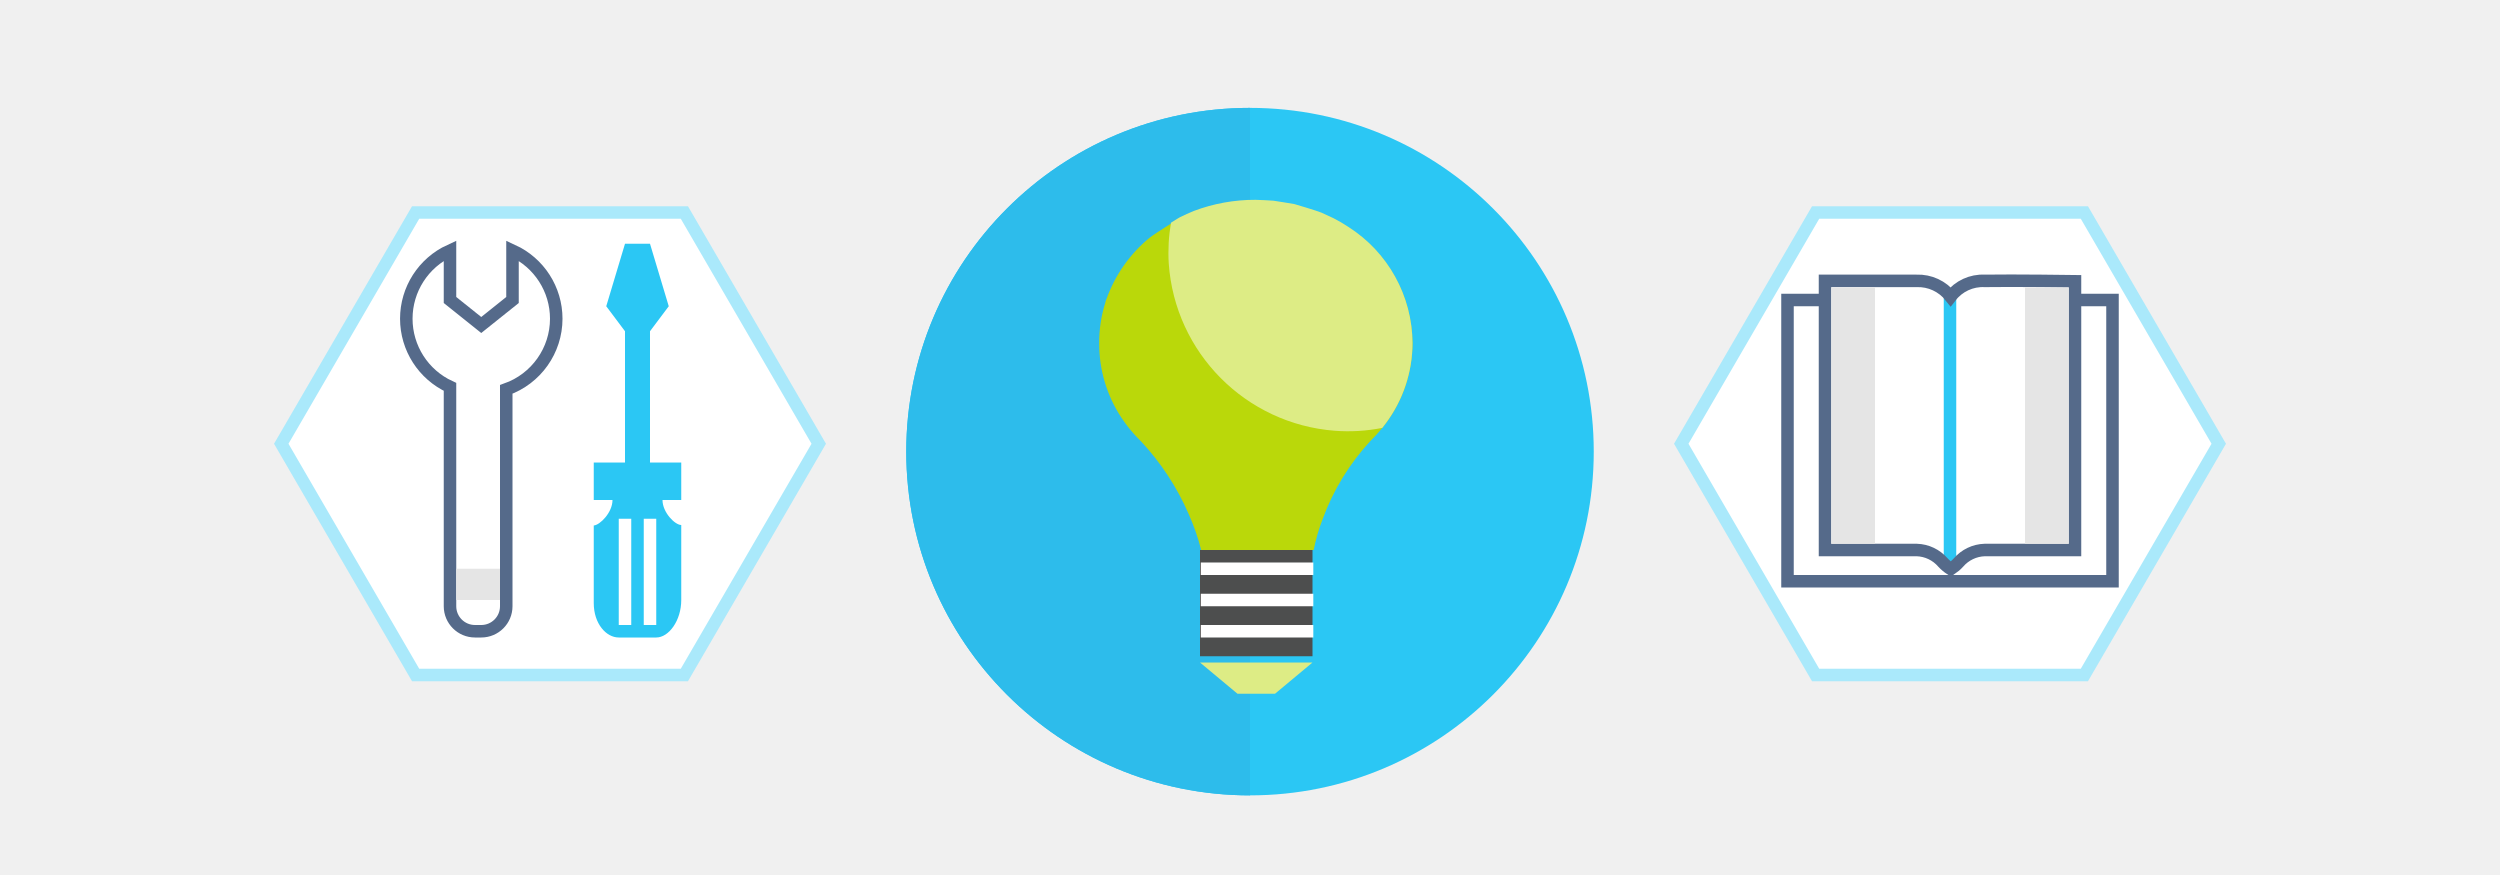
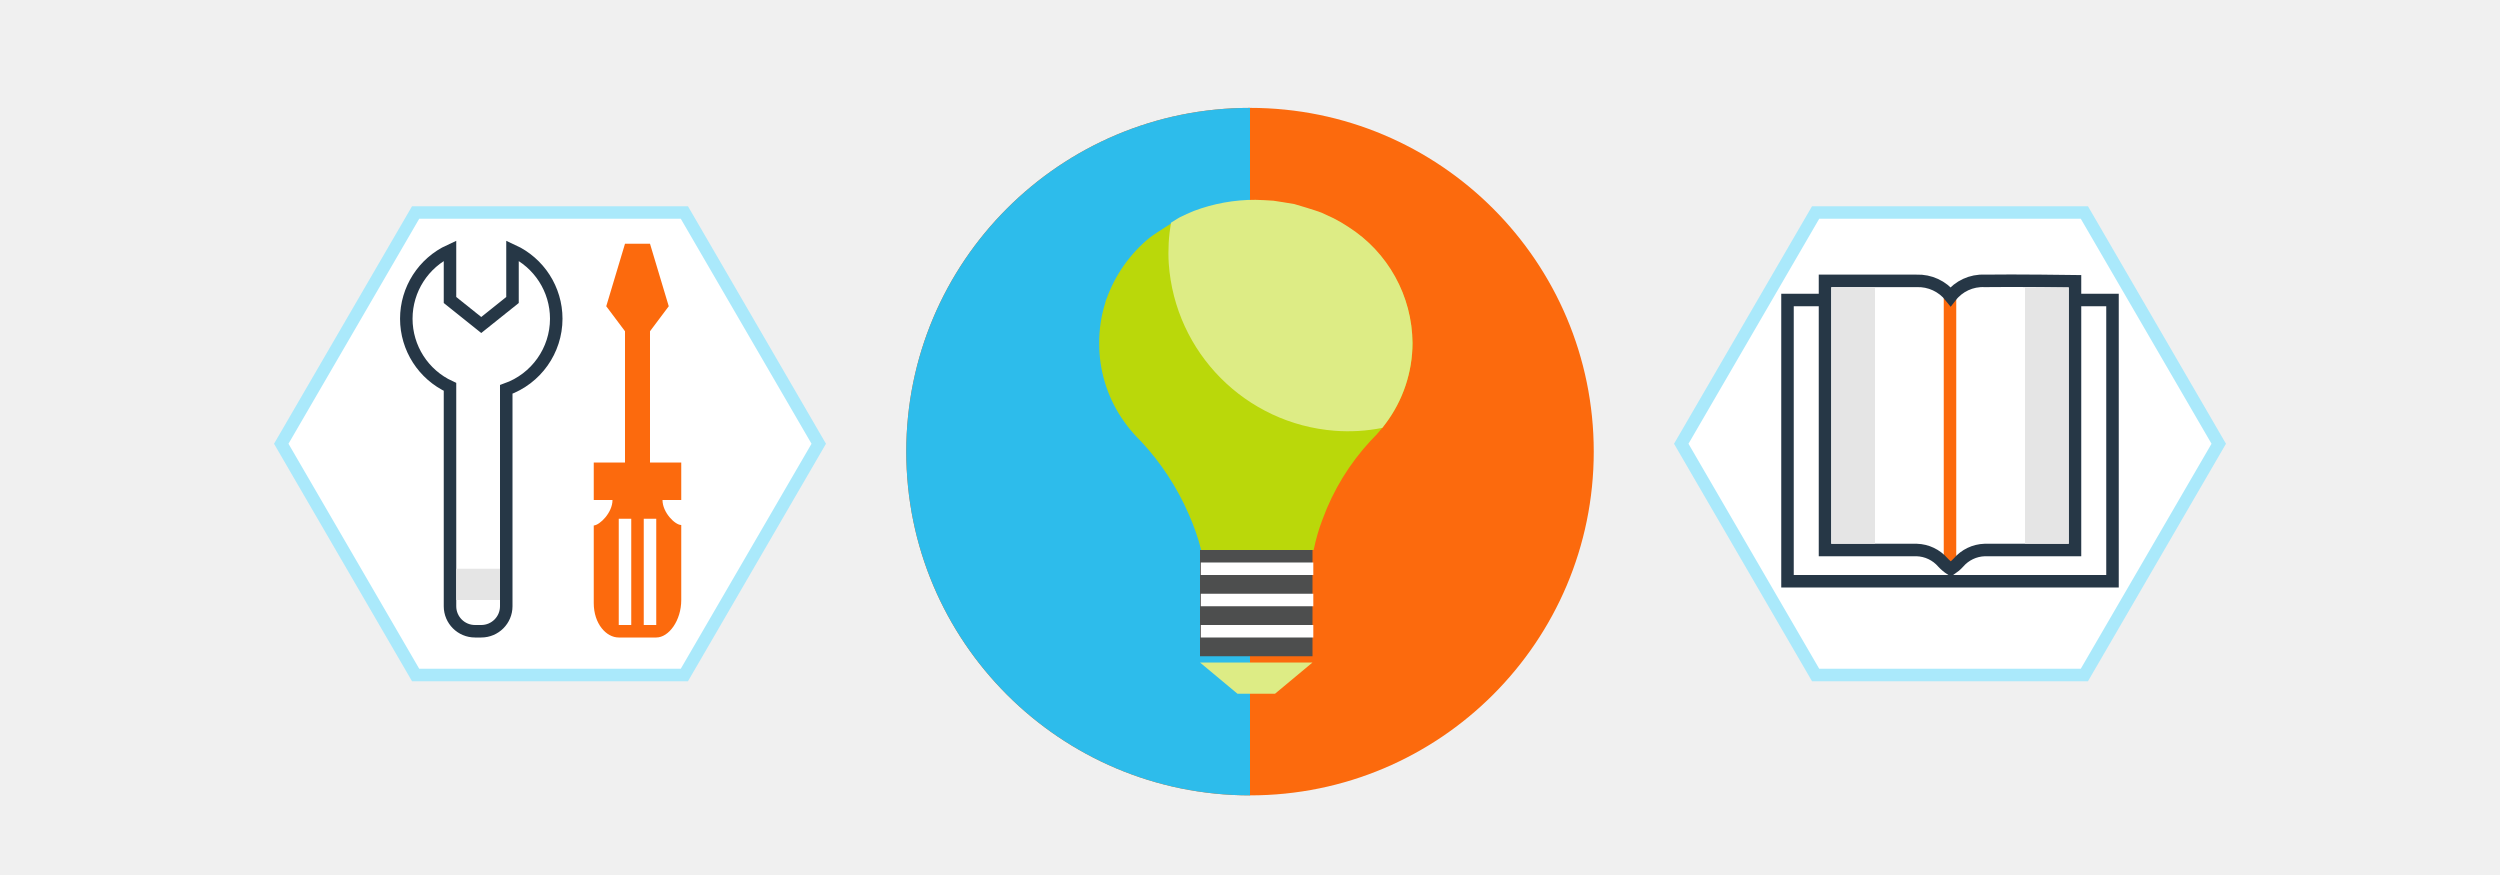
- <svg xmlns="http://www.w3.org/2000/svg" viewBox="0 0 400 140">
+ <svg xmlns="http://www.w3.org/2000/svg" viewBox="0 0 400 140" style="background-color: #ffb690;">
  <defs>
-     <style>.cls-1{fill:#2bc7f4;}.cls-2{fill:#2dbceb;}.cls-3{fill:#bad80a;}.cls-4{fill:#ddec85;}.cls-5{fill:#4d4e4e;}.cls-6,.cls-7,.cls-8{fill:#fff;}.cls-7{stroke:#aae9fb;}.cls-10,.cls-7,.cls-8{stroke-miterlimit:10;stroke-width:2px;}.cls-10,.cls-8{stroke:#556a8a;}.cls-9{fill:#e5e5e5;}.cls-10{fill:none;}</style>
+     <style>.cls-1{fill:#fc6a0d;}.cls-2{fill:#2dbceb;}.cls-3{fill:#bad80a;}.cls-4{fill:#ddec85;}.cls-5{fill:#4d4e4e;}.cls-6,.cls-7,.cls-8{fill:#fff;}.cls-7{stroke:#aae9fb;}.cls-10,.cls-7,.cls-8{stroke-miterlimit:10;stroke-width:2px;}.cls-10,.cls-8{stroke:#263746;}.cls-9{fill:#e5e5e5;}.cls-10{fill:none;}</style>
  </defs>
  <g id="ICONS">
    <path class="cls-1" d="M145,72.26a55,55,0,0,1,55-55h0a55,55,0,0,1,0,110h0A55,55,0,0,1,145,72.26Z" />
    <path class="cls-2" d="M145,72.26a55,55,0,0,1,55-55h0v110h0A55,55,0,0,1,145,72.26Z" />
    <path class="cls-3" d="M226,54.87a21.52,21.52,0,0,1-4.31,12.91c-.17.23-.34.46-.52.68a24.36,24.36,0,0,1-1.88,2.07,37.35,37.35,0,0,0-7.67,12.53A30,30,0,0,0,210.19,88h-18a35.68,35.68,0,0,0-2-5.75,41,41,0,0,0-7.64-11.65l0,0-.14-.14-.42-.43,0,0s0,0,0,0a21.47,21.47,0,0,1-2-2.39c-.21-.28-.4-.56-.59-.85a21.48,21.48,0,0,1-3.53-11.81,21.12,21.12,0,0,1,1-6.61c0-.19.11-.37.18-.56a22.45,22.45,0,0,1,6.87-9.76c.38-.32,2.17-1.48,3.48-2.31.72-.46,1.3-.81,1.42-.87.72-.36,1.45-.68,2.21-1a27.74,27.74,0,0,1,9.9-1.79c.41,0,2.69.12,2.83.14s3.13.48,3.37.54,3.62,1.07,4.36,1.38l1.92.89a23.87,23.87,0,0,1,2.36,1.38,0,0,0,0,1,0,0A22.18,22.18,0,0,1,226,54.87Z" />
    <polygon class="cls-4" points="204 111 198 111 192 106 210 106 204 111" />
    <rect class="cls-5" x="192" y="88" width="18" height="17" />
    <rect class="cls-6" x="192.13" y="90" width="18" height="2" />
    <rect class="cls-6" x="192.13" y="95" width="18" height="2" />
    <rect class="cls-6" x="192.13" y="100" width="18" height="2" />
    <path class="cls-4" d="M226,54.87a21.52,21.52,0,0,1-4.31,12.91c-.17.23-.34.46-.52.68a27.87,27.87,0,0,1-7.62.46A28.85,28.85,0,0,1,187,42.16a28.24,28.24,0,0,1,.36-6.53c.72-.46,1.3-.81,1.42-.87.72-.36,1.45-.68,2.21-1a27.74,27.74,0,0,1,9.9-1.79c.41,0,2.69.12,2.83.14s3.13.48,3.37.54,3.62,1.07,4.36,1.38l1.92.89a23.87,23.87,0,0,1,2.36,1.38,0,0,0,0,1,0,0A22.18,22.18,0,0,1,226,54.87Z" />
    <polygon class="cls-7" points="109.5 34 131 71 109.5 108 66.5 108 45 71 66.5 34 109.5 34" />
    <polygon class="cls-7" points="333.5 34 355 71 333.5 108 290.5 108 269 71 290.5 34 333.5 34" />
    <path class="cls-1" d="M109,74h-5V53l3-4-3-10h-4L97,49l3,4V74H95v6h3c0,2-2,4-3,4.08V96.5c0,3.3,2,5.5,4,5.5h6c2,0,4-2.7,4-6V84c-1,0-3-2-3-4h3Z" />
    <rect class="cls-6" x="99" y="83" width="2" height="17" />
    <rect class="cls-6" x="103" y="83" width="2" height="17" />
    <path class="cls-8" d="M89,51a12,12,0,0,0-7-10.91V48l-5,4-5-4V40.09A12,12,0,0,0,72,61.9V97a4,4,0,0,0,4,4h1a4,4,0,0,0,4-4V62.3A12,12,0,0,0,89,51Z" />
    <rect class="cls-9" x="73" y="91" width="7" height="5" />
    <path class="cls-8" d="M286,48V93h52V48Z" />
    <path class="cls-6" d="M317.55,45a6.68,6.68,0,0,0-5.45,2.45,6.63,6.63,0,0,0-5.45-2.52H292V88h14.68a5.77,5.77,0,0,1,4.19,2,6.81,6.81,0,0,0,1.26,1.06A6.81,6.81,0,0,0,313.36,90a5.77,5.77,0,0,1,4.19-2H332V45Z" />
    <path class="cls-1" d="M313,47V90.1l-.25.23L312,91c-.24-.21-.51-.44-.75-.67L311,90.1V47Z" />
    <path class="cls-10" d="M317.55,44.94a6.49,6.49,0,0,0-5.45,2.52,6.63,6.63,0,0,0-5.45-2.52H292V88h14.68a5.77,5.77,0,0,1,4.19,2,6.81,6.81,0,0,0,1.26,1.06A6.81,6.81,0,0,0,313.36,90a5.77,5.77,0,0,1,4.19-2H332v-43S322.23,44.86,317.55,44.94Z" />
    <rect class="cls-9" x="293" y="46" width="7" height="41" />
    <rect class="cls-9" x="324" y="46" width="7" height="41" />
  </g>
</svg>
